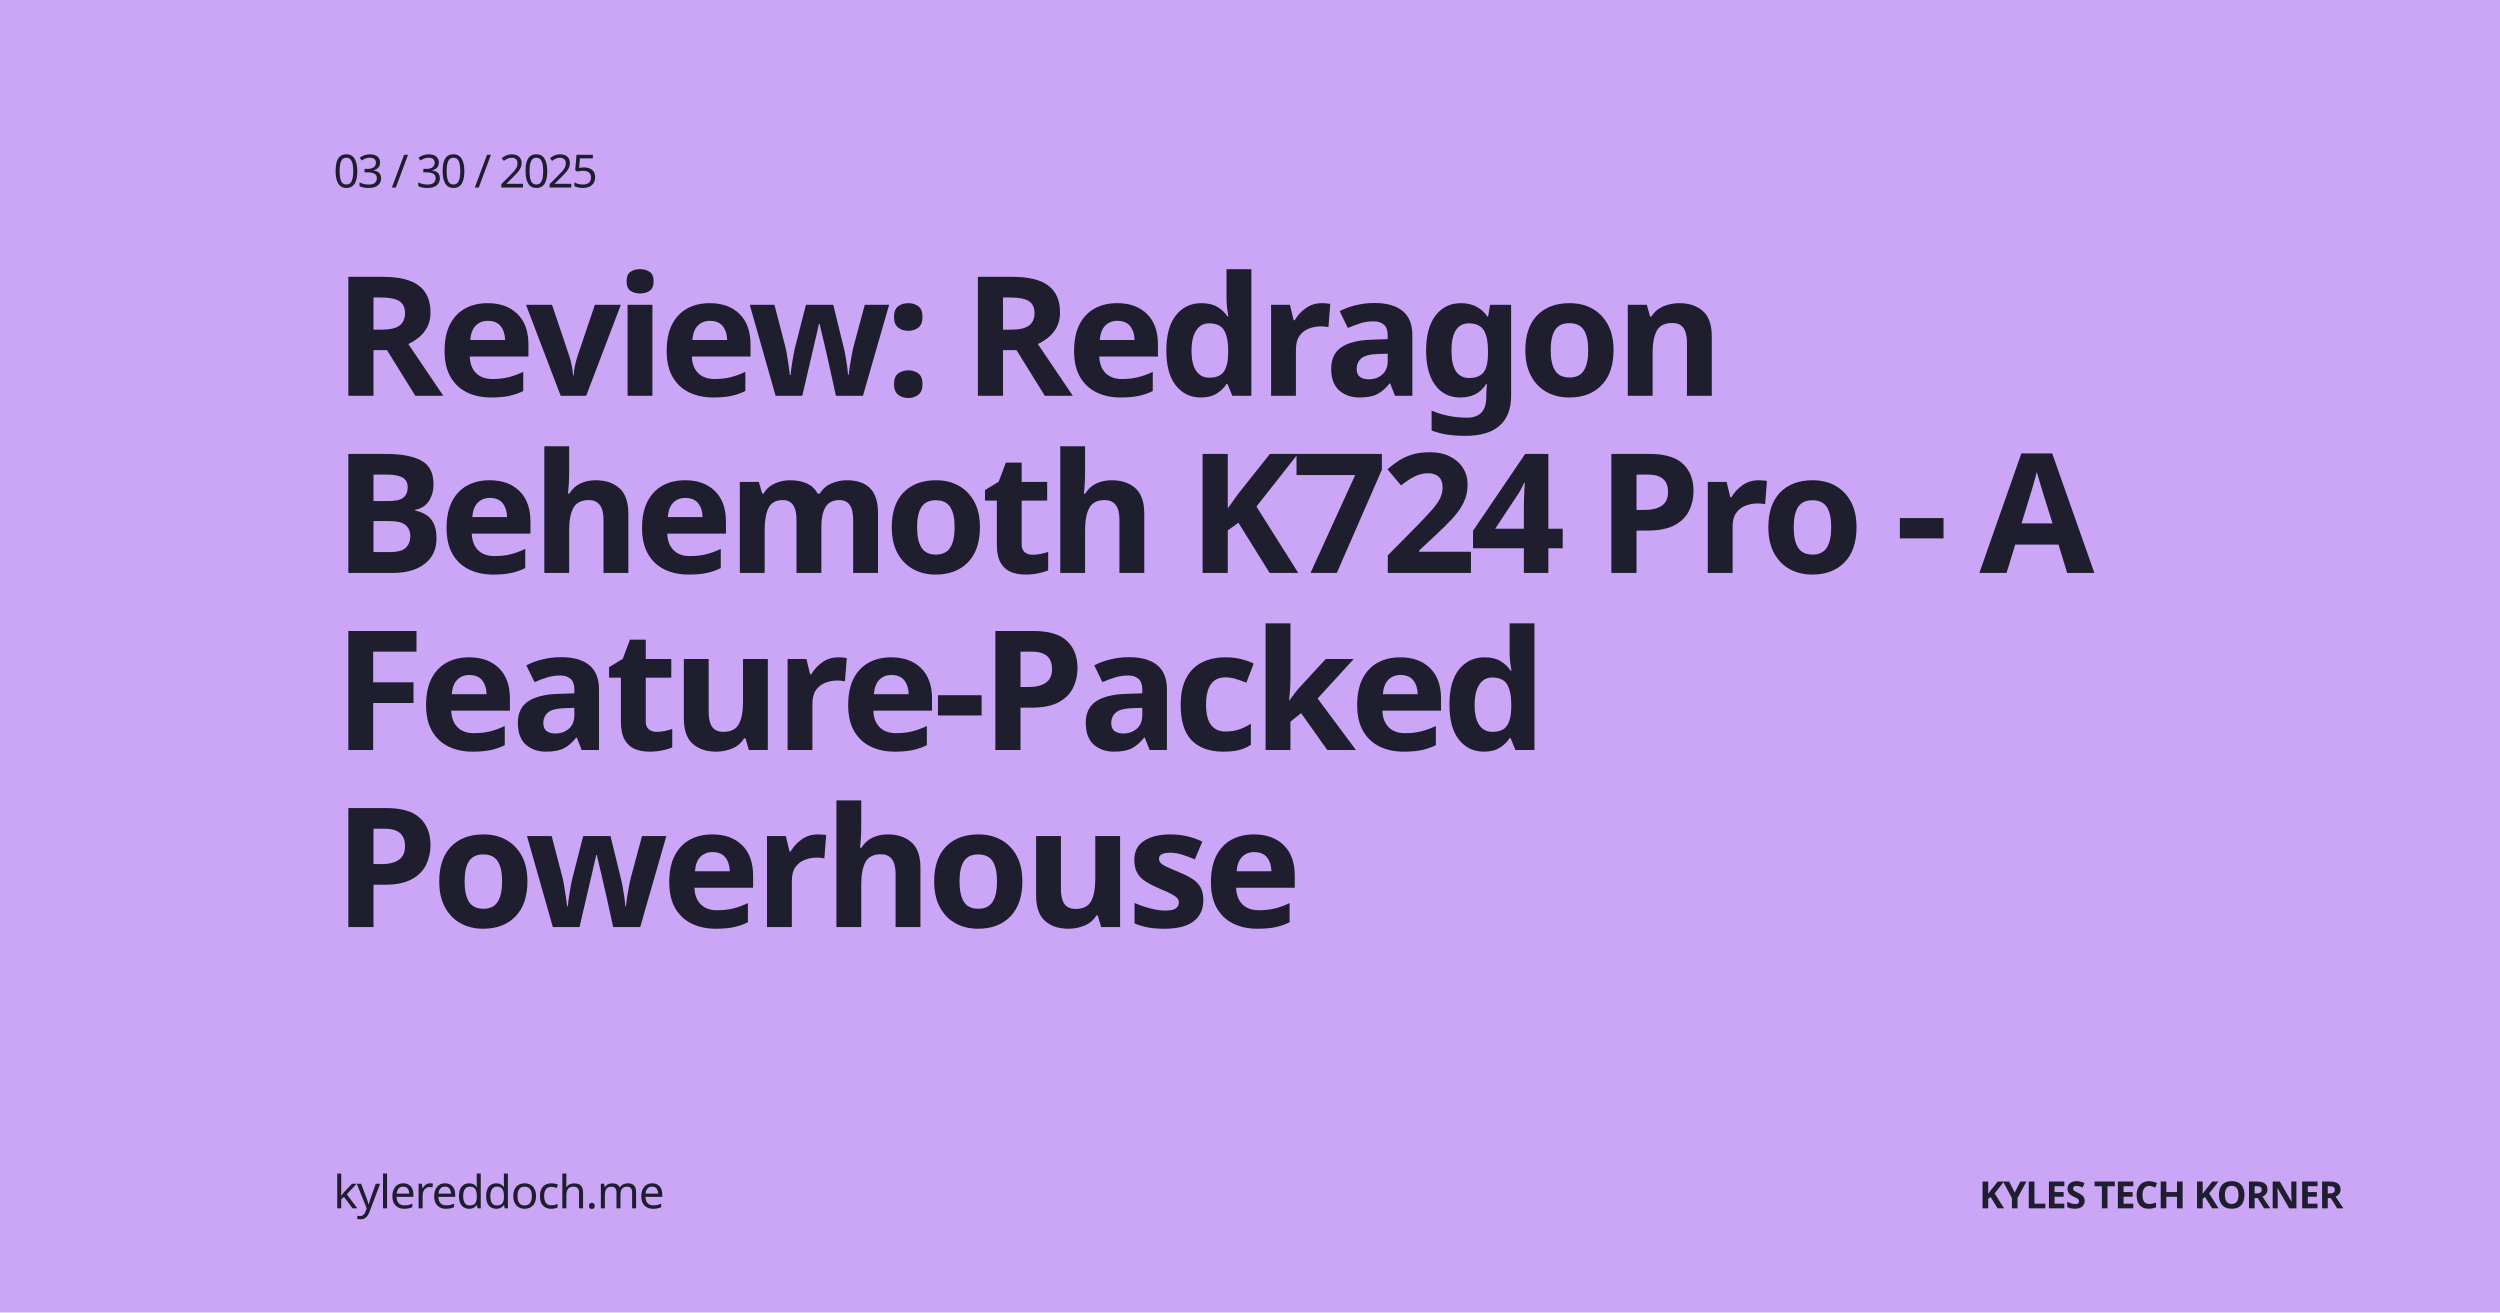
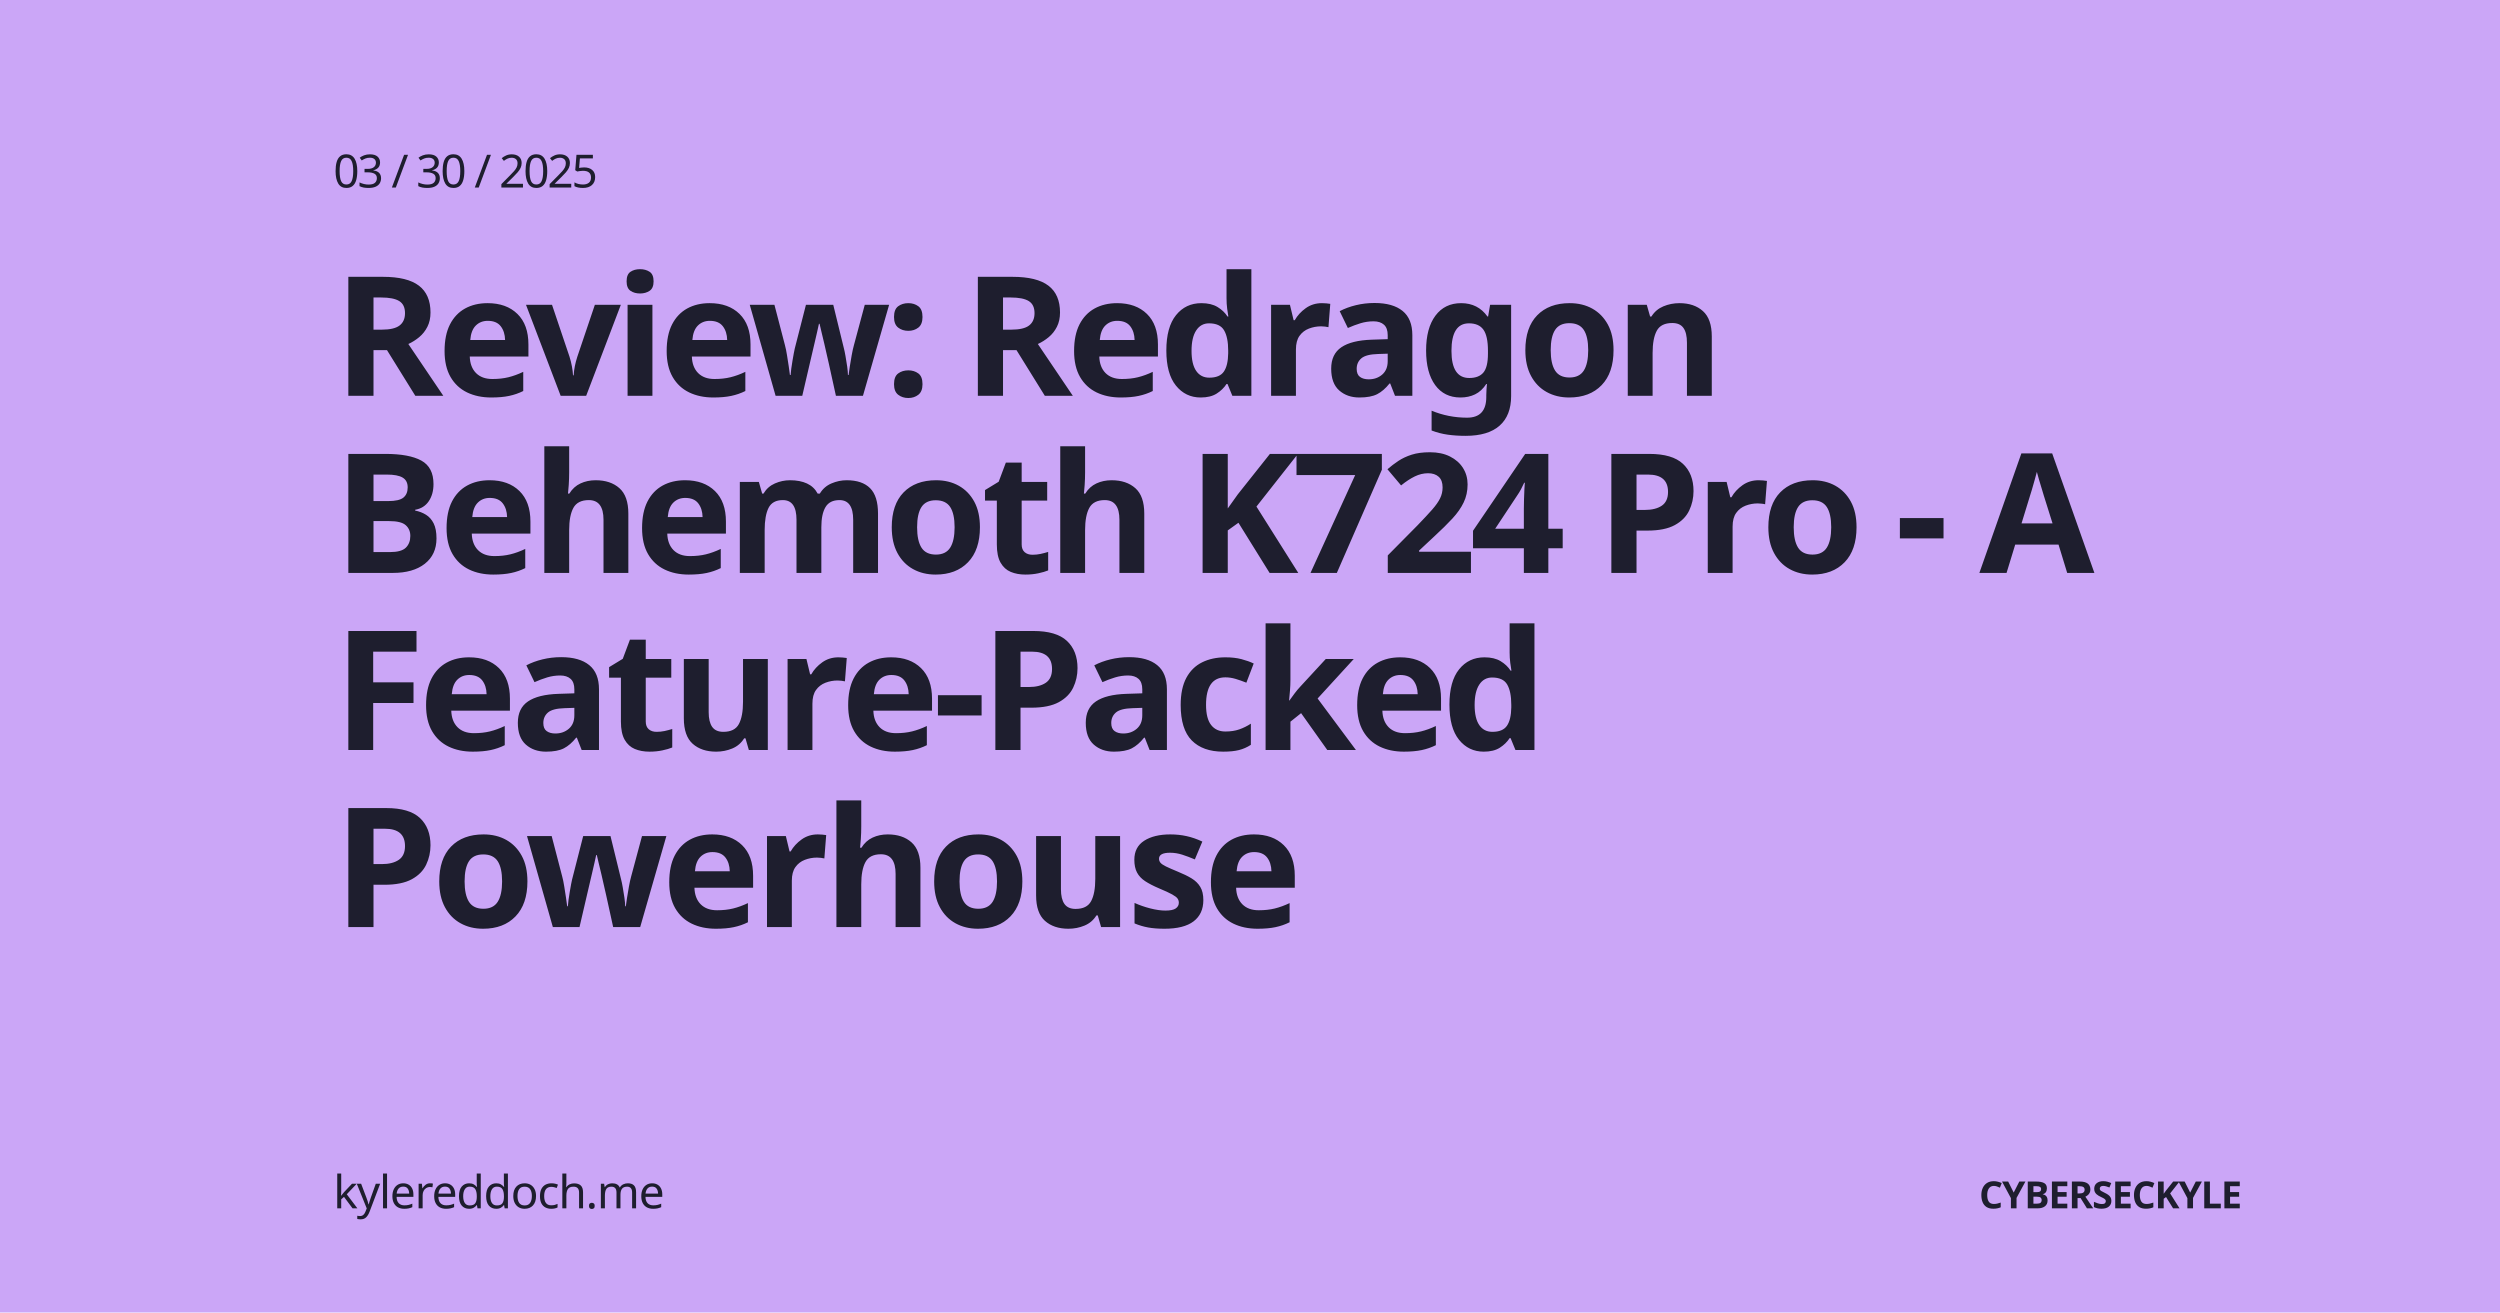
<svg xmlns="http://www.w3.org/2000/svg" width="1200" height="630" viewBox="0 0 1200 630" version="1.1">
  <rect id="bg" width="100%" height="100%" opacity="1" fill="#cba6f7" />
  <text font-family="'Atkinson Hyperlegible', Ubuntu, sans-serif" font-size="22" font-weight="500" fill="#1e1e2e" letter-spacing="-1">
    <tspan x="160" y="90">
      03 / 30 / 2025
    </tspan>
  </text>
  <text id="text" font-family="'Red Hat Display', Ubuntu, sans-serif" font-size="80" font-weight="900" fill="#1e1e2e" letter-spacing="-3">
    <tspan x="160" y="190"> Review: Redragon </tspan>
    <tspan x="160" y="275"> Behemoth K724 Pro - A </tspan>
    <tspan x="160" y="360"> Feature-Packed </tspan>
    <tspan x="160" y="445"> Powerhouse </tspan>
  </text>
  <text font-family="'Atkinson Hyperlegible', Ubuntu, sans-serif" font-size="22" font-weight="500" fill="#1e1e2e" letter-spacing="-0.5">
    <tspan x="160" y="580">kylereddoch.me</tspan>
  </text>
  <text font-family="'Red Hat Display', Ubuntu, sans-serif" font-size="18" font-weight="950" fill="#1e1e2e" letter-spacing="-0.5">
-     <tspan x="950" y="580">KYLES TECH KORNER</tspan>
+     <tspan x="950" y="580">CYBERSECKYLE</tspan>
  </text>
</svg>
